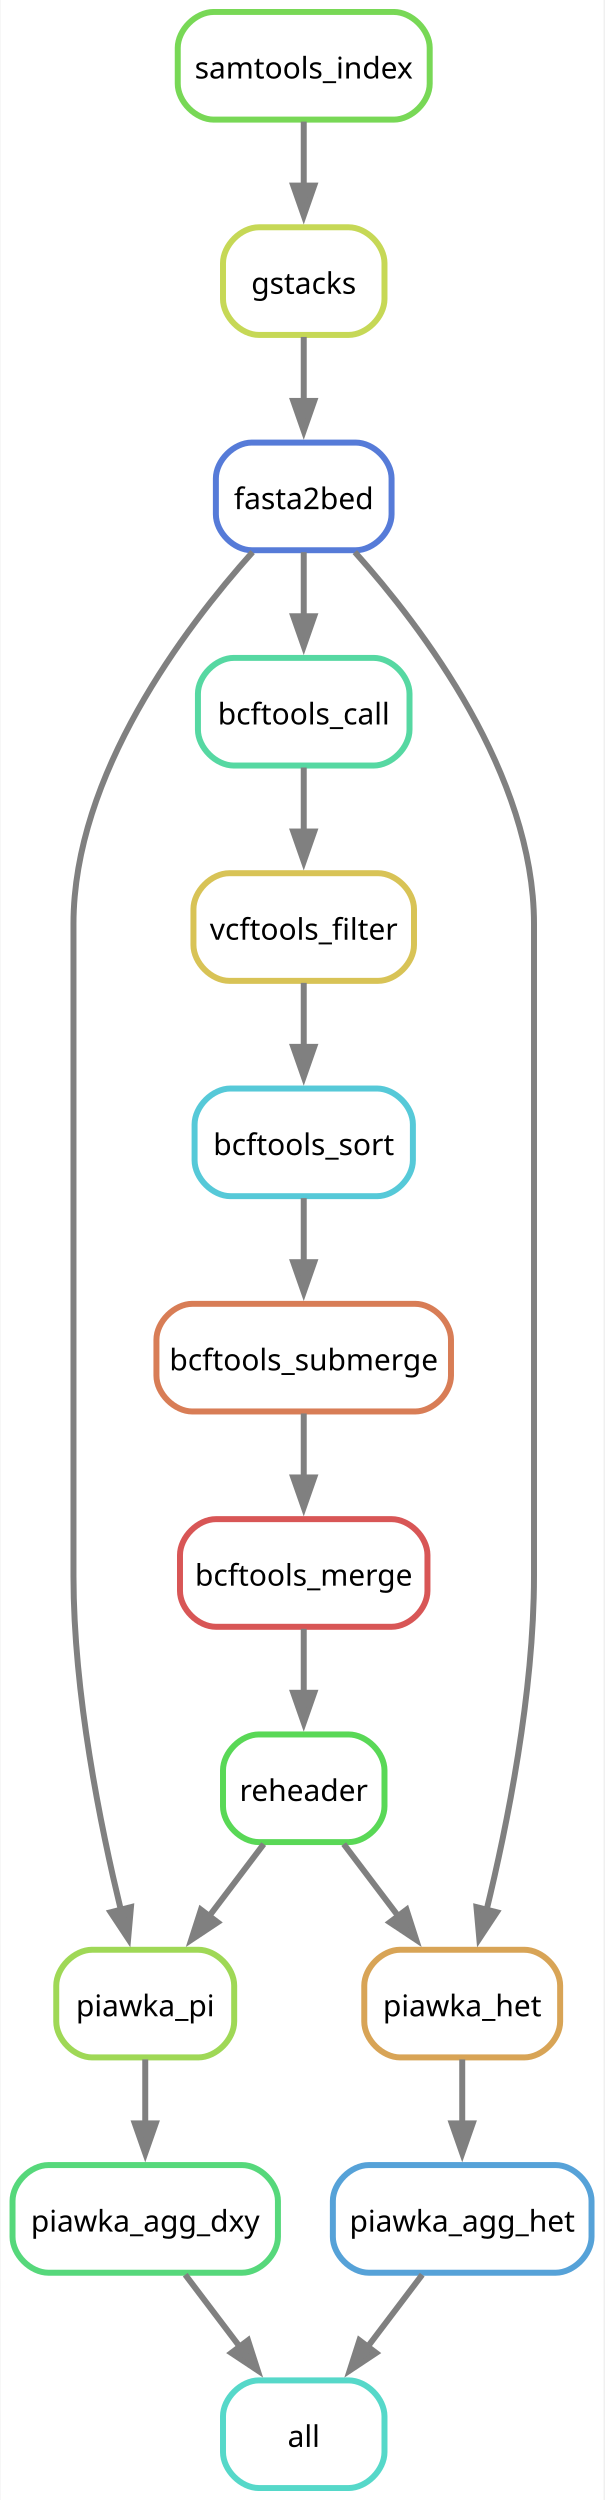
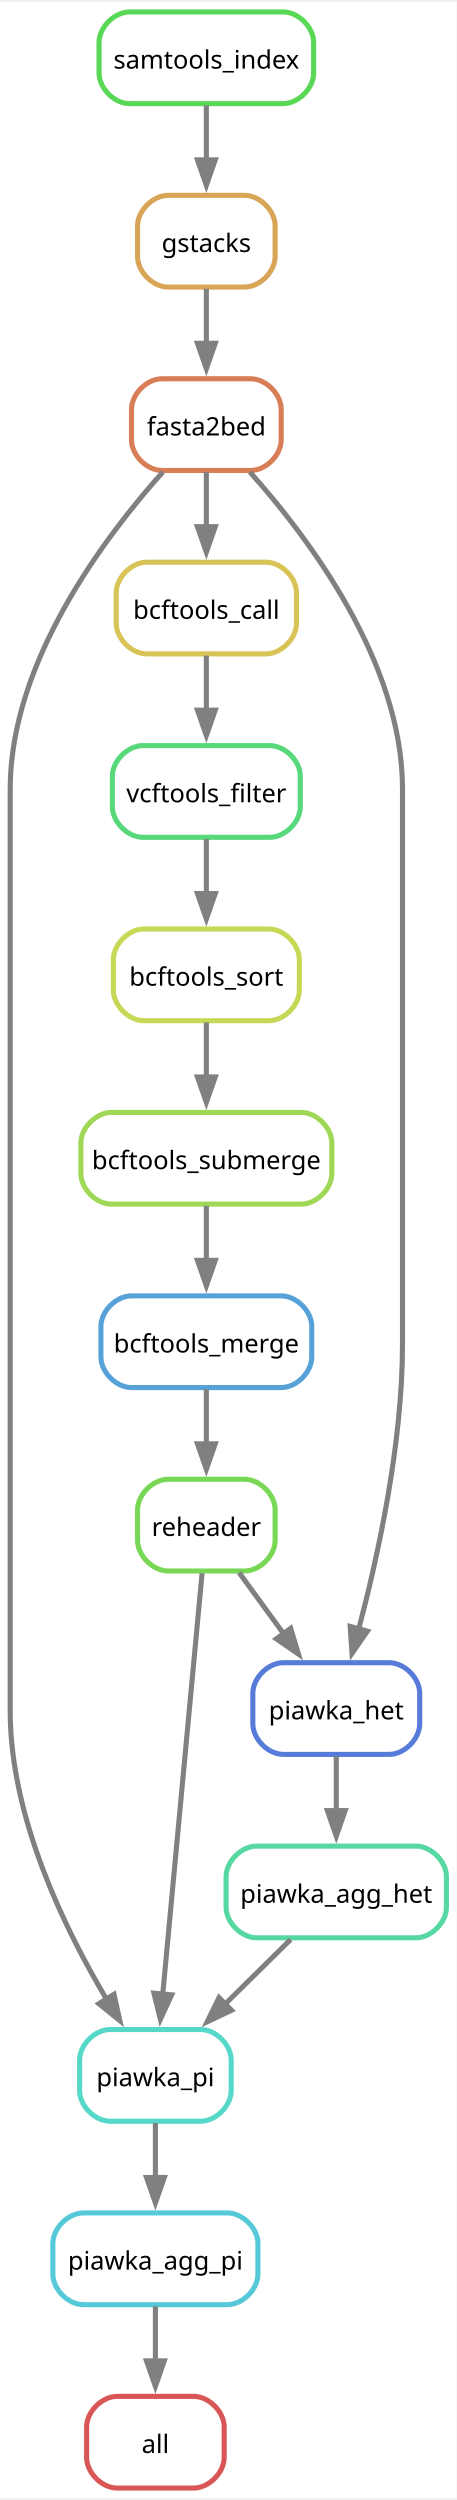
- <svg xmlns="http://www.w3.org/2000/svg" width="202pt" height="836pt" viewBox="0.00 0.00 201.62 836.00">
-   <g id="graph0" class="graph" transform="scale(1 1) rotate(0) translate(4 832)">
-     <polygon fill="white" stroke="none" points="-4,4 -4,-832 197.62,-832 197.62,4 -4,4" />
+ <svg xmlns="http://www.w3.org/2000/svg" width="179pt" height="980pt" viewBox="0.00 0.00 179.25 980.00">
+   <g id="graph0" class="graph" transform="scale(1 1) rotate(0) translate(4 976)">
+     <polygon fill="white" stroke="none" points="-4,4 -4,-976 175.25,-976 175.25,4 -4,4" />
    <g id="node1" class="node">
-       <path fill="none" stroke="#56d8c9" stroke-width="2" d="M112.38,-36C112.38,-36 82.38,-36 82.38,-36 76.38,-36 70.38,-30 70.38,-24 70.38,-24 70.38,-12 70.38,-12 70.38,-6 76.38,0 82.38,0 82.38,0 112.38,0 112.38,0 118.38,0 124.38,-6 124.38,-12 124.38,-12 124.38,-24 124.38,-24 124.38,-30 118.38,-36 112.38,-36" />
-       <text text-anchor="middle" x="97.38" y="-13.75" font-family="sans" font-size="10.00">all</text>
+       <path fill="none" stroke="#d85656" stroke-width="2" d="M72,-36C72,-36 42,-36 42,-36 36,-36 30,-30 30,-24 30,-24 30,-12 30,-12 30,-6 36,0 42,0 42,0 72,0 72,0 78,0 84,-6 84,-12 84,-12 84,-24 84,-24 84,-30 78,-36 72,-36" />
+       <text text-anchor="middle" x="57" y="-13.75" font-family="sans" font-size="10.00">all</text>
    </g>
    <g id="node2" class="node">
-       <path fill="none" stroke="#56d87b" stroke-width="2" d="M76.75,-108C76.75,-108 12,-108 12,-108 6,-108 0,-102 0,-96 0,-96 0,-84 0,-84 0,-78 6,-72 12,-72 12,-72 76.75,-72 76.75,-72 82.75,-72 88.75,-78 88.75,-84 88.75,-84 88.75,-96 88.75,-96 88.75,-102 82.75,-108 76.75,-108" />
-       <text text-anchor="middle" x="44.38" y="-85.75" font-family="sans" font-size="10.00">piawka_agg_dxy</text>
+       <path fill="none" stroke="#56c9d8" stroke-width="2" d="M85.25,-108C85.25,-108 28.75,-108 28.75,-108 22.75,-108 16.75,-102 16.75,-96 16.75,-96 16.75,-84 16.75,-84 16.75,-78 22.75,-72 28.75,-72 28.75,-72 85.25,-72 85.25,-72 91.25,-72 97.25,-78 97.25,-84 97.25,-84 97.25,-96 97.25,-96 97.25,-102 91.25,-108 85.25,-108" />
+       <text text-anchor="middle" x="57" y="-85.75" font-family="sans" font-size="10.00">piawka_agg_pi</text>
    </g>
    <g id="edge1" class="edge">
-       <path fill="none" stroke="grey" stroke-width="2" d="M57.75,-71.34C63.29,-64.01 69.86,-55.34 76.04,-47.18" />
-       <polygon fill="grey" stroke="grey" stroke-width="2" points="78.75,-49.4 81.99,-39.32 73.17,-45.18 78.75,-49.4" />
+       <path fill="none" stroke="grey" stroke-width="2" d="M57,-71.34C57,-64.75 57,-57.08 57,-49.67" />
+       <polygon fill="grey" stroke="grey" stroke-width="2" points="60.5,-49.93 57,-39.93 53.5,-49.93 60.5,-49.93" />
    </g>
    <g id="node3" class="node">
-       <path fill="none" stroke="#9fd856" stroke-width="2" d="M62.12,-180C62.12,-180 26.62,-180 26.62,-180 20.62,-180 14.62,-174 14.62,-168 14.62,-168 14.62,-156 14.62,-156 14.62,-150 20.62,-144 26.62,-144 26.62,-144 62.12,-144 62.12,-144 68.12,-144 74.12,-150 74.12,-156 74.12,-156 74.12,-168 74.12,-168 74.12,-174 68.12,-180 62.12,-180" />
-       <text text-anchor="middle" x="44.38" y="-157.75" font-family="sans" font-size="10.00">piawka_pi</text>
+       <path fill="none" stroke="#56d8c9" stroke-width="2" d="M74.75,-180C74.75,-180 39.25,-180 39.25,-180 33.25,-180 27.25,-174 27.25,-168 27.25,-168 27.25,-156 27.25,-156 27.25,-150 33.25,-144 39.25,-144 39.25,-144 74.75,-144 74.75,-144 80.75,-144 86.75,-150 86.75,-156 86.75,-156 86.75,-168 86.75,-168 86.75,-174 80.75,-180 74.75,-180" />
+       <text text-anchor="middle" x="57" y="-157.75" font-family="sans" font-size="10.00">piawka_pi</text>
+     </g>
+     <g id="edge2" class="edge">
+       <path fill="none" stroke="grey" stroke-width="2" d="M57,-143.34C57,-136.75 57,-129.08 57,-121.67" />
+       <polygon fill="grey" stroke="grey" stroke-width="2" points="60.5,-121.93 57,-111.93 53.5,-121.93 60.5,-121.93" />
+     </g>
+     <g id="node4" class="node">
+       <path fill="none" stroke="#d87d56" stroke-width="2" d="M94.38,-828C94.38,-828 59.62,-828 59.62,-828 53.62,-828 47.62,-822 47.62,-816 47.62,-816 47.62,-804 47.62,-804 47.62,-798 53.62,-792 59.62,-792 59.62,-792 94.38,-792 94.38,-792 100.38,-792 106.38,-798 106.38,-804 106.38,-804 106.38,-816 106.38,-816 106.38,-822 100.38,-828 94.38,-828" />
+       <text text-anchor="middle" x="77" y="-805.75" font-family="sans" font-size="10.00">fasta2bed</text>
+     </g>
+     <g id="edge5" class="edge">
+       <path fill="none" stroke="grey" stroke-width="2" d="M59.91,-791.39C37.23,-766.07 0,-716.92 0,-667 0,-667 0,-667 0,-305 0,-263.39 21.34,-219.54 37.9,-191.77" />
+       <polygon fill="grey" stroke="grey" stroke-width="2" points="40.75,-193.82 43.04,-183.48 34.8,-190.14 40.75,-193.82" />
+     </g>
+     <g id="node12" class="node">
+       <path fill="none" stroke="#d8c356" stroke-width="2" d="M100.38,-756C100.38,-756 53.62,-756 53.62,-756 47.62,-756 41.62,-750 41.62,-744 41.62,-744 41.62,-732 41.62,-732 41.62,-726 47.62,-720 53.62,-720 53.62,-720 100.38,-720 100.38,-720 106.38,-720 112.38,-726 112.38,-732 112.38,-732 112.38,-744 112.38,-744 112.38,-750 106.38,-756 100.38,-756" />
+       <text text-anchor="middle" x="77" y="-733.75" font-family="sans" font-size="10.00">bcftools_call</text>
+     </g>
+     <g id="edge13" class="edge">
+       <path fill="none" stroke="grey" stroke-width="2" d="M77,-791.34C77,-784.75 77,-777.08 77,-769.67" />
+       <polygon fill="grey" stroke="grey" stroke-width="2" points="80.5,-769.93 77,-759.93 73.5,-769.93 80.5,-769.93" />
+     </g>
+     <g id="node14" class="node">
+       <path fill="none" stroke="#567bd8" stroke-width="2" d="M148.75,-324C148.75,-324 107.25,-324 107.25,-324 101.25,-324 95.25,-318 95.25,-312 95.25,-312 95.25,-300 95.25,-300 95.25,-294 101.25,-288 107.25,-288 107.25,-288 148.75,-288 148.75,-288 154.75,-288 160.75,-294 160.75,-300 160.75,-300 160.75,-312 160.75,-312 160.75,-318 154.75,-324 148.75,-324" />
+       <text text-anchor="middle" x="128" y="-301.75" font-family="sans" font-size="10.00">piawka_het</text>
+     </g>
+     <g id="edge16" class="edge">
+       <path fill="none" stroke="grey" stroke-width="2" d="M94.09,-791.39C116.77,-766.07 154,-716.92 154,-667 154,-667 154,-667 154,-449 154,-409.84 144.31,-365.58 136.77,-337.04" />
+       <polygon fill="grey" stroke="grey" stroke-width="2" points="140.21,-336.38 134.19,-327.66 133.46,-338.23 140.21,-336.38" />
+     </g>
+     <g id="node5" class="node">
+       <path fill="none" stroke="#d8a456" stroke-width="2" d="M92,-900C92,-900 62,-900 62,-900 56,-900 50,-894 50,-888 50,-888 50,-876 50,-876 50,-870 56,-864 62,-864 62,-864 92,-864 92,-864 98,-864 104,-870 104,-876 104,-876 104,-888 104,-888 104,-894 98,-900 92,-900" />
+       <text text-anchor="middle" x="77" y="-877.75" font-family="sans" font-size="10.00">gstacks</text>
+     </g>
+     <g id="edge6" class="edge">
+       <path fill="none" stroke="grey" stroke-width="2" d="M77,-863.34C77,-856.75 77,-849.08 77,-841.67" />
+       <polygon fill="grey" stroke="grey" stroke-width="2" points="80.5,-841.93 77,-831.93 73.5,-841.93 80.5,-841.93" />
+     </g>
+     <g id="node6" class="node">
+       <path fill="none" stroke="#59d856" stroke-width="2" d="M107.12,-972C107.12,-972 46.88,-972 46.88,-972 40.88,-972 34.88,-966 34.88,-960 34.88,-960 34.88,-948 34.88,-948 34.88,-942 40.88,-936 46.88,-936 46.88,-936 107.12,-936 107.12,-936 113.12,-936 119.12,-942 119.12,-948 119.12,-948 119.12,-960 119.12,-960 119.12,-966 113.12,-972 107.12,-972" />
+       <text text-anchor="middle" x="77" y="-949.75" font-family="sans" font-size="10.00">samtools_index</text>
+     </g>
+     <g id="edge7" class="edge">
+       <path fill="none" stroke="grey" stroke-width="2" d="M77,-935.34C77,-928.75 77,-921.08 77,-913.67" />
+       <polygon fill="grey" stroke="grey" stroke-width="2" points="80.5,-913.93 77,-903.93 73.5,-913.93 80.5,-913.93" />
+     </g>
+     <g id="node7" class="node">
+       <path fill="none" stroke="#78d856" stroke-width="2" d="M92,-396C92,-396 62,-396 62,-396 56,-396 50,-390 50,-384 50,-384 50,-372 50,-372 50,-366 56,-360 62,-360 62,-360 92,-360 92,-360 98,-360 104,-366 104,-372 104,-372 104,-384 104,-384 104,-390 98,-396 92,-396" />
+       <text text-anchor="middle" x="77" y="-373.75" font-family="sans" font-size="10.00">reheader</text>
    </g>
    <g id="edge3" class="edge">
-       <path fill="none" stroke="grey" stroke-width="2" d="M44.38,-143.34C44.38,-136.75 44.38,-129.08 44.38,-121.67" />
-       <polygon fill="grey" stroke="grey" stroke-width="2" points="47.88,-121.93 44.38,-111.93 40.88,-121.93 47.88,-121.93" />
+       <path fill="none" stroke="grey" stroke-width="2" d="M75.33,-359.12C71.92,-322.62 64.11,-239.13 59.87,-193.74" />
+       <polygon fill="grey" stroke="grey" stroke-width="2" points="63.38,-193.62 58.96,-183.99 56.41,-194.27 63.38,-193.62" />
    </g>
-     <g id="node4" class="node">
-       <path fill="none" stroke="#567bd8" stroke-width="2" d="M114.75,-684C114.75,-684 80,-684 80,-684 74,-684 68,-678 68,-672 68,-672 68,-660 68,-660 68,-654 74,-648 80,-648 80,-648 114.75,-648 114.75,-648 120.75,-648 126.75,-654 126.75,-660 126.75,-660 126.75,-672 126.75,-672 126.75,-678 120.75,-684 114.75,-684" />
-       <text text-anchor="middle" x="97.38" y="-661.75" font-family="sans" font-size="10.00">fasta2bed</text>
+     <g id="edge15" class="edge">
+       <path fill="none" stroke="grey" stroke-width="2" d="M89.87,-359.34C95.2,-352.01 101.53,-343.34 107.47,-335.18" />
+       <polygon fill="grey" stroke="grey" stroke-width="2" points="110.11,-337.49 113.17,-327.35 104.46,-333.37 110.11,-337.49" />
    </g>
-     <g id="edge5" class="edge">
-       <path fill="none" stroke="grey" stroke-width="2" d="M80.29,-647.39C57.6,-622.07 20.38,-572.92 20.38,-523 20.38,-523 20.38,-523 20.38,-305 20.38,-265.93 29.32,-221.65 36.28,-193.08" />
-       <polygon fill="grey" stroke="grey" stroke-width="2" points="39.6,-194.26 38.66,-183.7 32.81,-192.54 39.6,-194.26" />
+     <g id="node8" class="node">
+       <path fill="none" stroke="#56a2d8" stroke-width="2" d="M106.38,-468C106.38,-468 47.62,-468 47.62,-468 41.62,-468 35.62,-462 35.62,-456 35.62,-456 35.62,-444 35.62,-444 35.62,-438 41.62,-432 47.62,-432 47.62,-432 106.38,-432 106.38,-432 112.38,-432 118.38,-438 118.38,-444 118.38,-444 118.38,-456 118.38,-456 118.38,-462 112.38,-468 106.38,-468" />
+       <text text-anchor="middle" x="77" y="-445.75" font-family="sans" font-size="10.00">bcftools_merge</text>
    </g>
-     <g id="node12" class="node">
-       <path fill="none" stroke="#56d8a2" stroke-width="2" d="M120.75,-612C120.75,-612 74,-612 74,-612 68,-612 62,-606 62,-600 62,-600 62,-588 62,-588 62,-582 68,-576 74,-576 74,-576 120.75,-576 120.75,-576 126.75,-576 132.75,-582 132.75,-588 132.75,-588 132.75,-600 132.75,-600 132.75,-606 126.75,-612 120.75,-612" />
-       <text text-anchor="middle" x="97.38" y="-589.75" font-family="sans" font-size="10.00">bcftools_call</text>
+     <g id="edge8" class="edge">
+       <path fill="none" stroke="grey" stroke-width="2" d="M77,-431.34C77,-424.75 77,-417.08 77,-409.67" />
+       <polygon fill="grey" stroke="grey" stroke-width="2" points="80.5,-409.93 77,-399.93 73.5,-409.93 80.5,-409.93" />
    </g>
-     <g id="edge13" class="edge">
-       <path fill="none" stroke="grey" stroke-width="2" d="M97.38,-647.34C97.38,-640.75 97.38,-633.08 97.38,-625.67" />
-       <polygon fill="grey" stroke="grey" stroke-width="2" points="100.88,-625.93 97.38,-615.93 93.88,-625.93 100.88,-625.93" />
+     <g id="node9" class="node">
+       <path fill="none" stroke="#9fd856" stroke-width="2" d="M114.25,-540C114.25,-540 39.75,-540 39.75,-540 33.75,-540 27.75,-534 27.75,-528 27.75,-528 27.75,-516 27.75,-516 27.75,-510 33.75,-504 39.75,-504 39.75,-504 114.25,-504 114.25,-504 120.25,-504 126.25,-510 126.25,-516 126.25,-516 126.25,-528 126.25,-528 126.25,-534 120.25,-540 114.25,-540" />
+       <text text-anchor="middle" x="77" y="-517.75" font-family="sans" font-size="10.00">bcftools_submerge</text>
    </g>
-     <g id="node14" class="node">
-       <path fill="none" stroke="#d8a456" stroke-width="2" d="M171.12,-180C171.12,-180 129.62,-180 129.62,-180 123.62,-180 117.62,-174 117.62,-168 117.62,-168 117.62,-156 117.62,-156 117.62,-150 123.62,-144 129.62,-144 129.62,-144 171.12,-144 171.12,-144 177.12,-144 183.12,-150 183.12,-156 183.12,-156 183.12,-168 183.12,-168 183.12,-174 177.12,-180 171.12,-180" />
-       <text text-anchor="middle" x="150.38" y="-157.75" font-family="sans" font-size="10.00">piawka_het</text>
+     <g id="edge9" class="edge">
+       <path fill="none" stroke="grey" stroke-width="2" d="M77,-503.34C77,-496.75 77,-489.08 77,-481.67" />
+       <polygon fill="grey" stroke="grey" stroke-width="2" points="80.5,-481.93 77,-471.93 73.5,-481.93 80.5,-481.93" />
    </g>
-     <g id="edge16" class="edge">
-       <path fill="none" stroke="grey" stroke-width="2" d="M114.46,-647.39C137.15,-622.07 174.38,-572.92 174.38,-523 174.38,-523 174.38,-523 174.38,-305 174.38,-265.93 165.43,-221.65 158.47,-193.08" />
-       <polygon fill="grey" stroke="grey" stroke-width="2" points="161.94,-192.54 156.09,-183.7 155.15,-194.26 161.94,-192.54" />
+     <g id="node10" class="node">
+       <path fill="none" stroke="#c6d856" stroke-width="2" d="M101.5,-612C101.5,-612 52.5,-612 52.5,-612 46.5,-612 40.5,-606 40.5,-600 40.5,-600 40.5,-588 40.5,-588 40.5,-582 46.5,-576 52.5,-576 52.5,-576 101.5,-576 101.5,-576 107.5,-576 113.5,-582 113.5,-588 113.5,-588 113.5,-600 113.5,-600 113.5,-606 107.5,-612 101.5,-612" />
+       <text text-anchor="middle" x="77" y="-589.75" font-family="sans" font-size="10.00">bcftools_sort</text>
    </g>
-     <g id="node5" class="node">
-       <path fill="none" stroke="#c6d856" stroke-width="2" d="M112.38,-756C112.38,-756 82.38,-756 82.38,-756 76.38,-756 70.38,-750 70.38,-744 70.38,-744 70.38,-732 70.38,-732 70.38,-726 76.38,-720 82.38,-720 82.38,-720 112.38,-720 112.38,-720 118.38,-720 124.38,-726 124.38,-732 124.38,-732 124.38,-744 124.38,-744 124.38,-750 118.38,-756 112.38,-756" />
-       <text text-anchor="middle" x="97.38" y="-733.75" font-family="sans" font-size="10.00">gstacks</text>
+     <g id="edge10" class="edge">
+       <path fill="none" stroke="grey" stroke-width="2" d="M77,-575.34C77,-568.75 77,-561.08 77,-553.67" />
+       <polygon fill="grey" stroke="grey" stroke-width="2" points="80.5,-553.93 77,-543.93 73.5,-553.93 80.5,-553.93" />
    </g>
-     <g id="edge6" class="edge">
-       <path fill="none" stroke="grey" stroke-width="2" d="M97.38,-719.34C97.38,-712.75 97.38,-705.08 97.38,-697.67" />
-       <polygon fill="grey" stroke="grey" stroke-width="2" points="100.88,-697.93 97.38,-687.93 93.88,-697.93 100.88,-697.93" />
+     <g id="node11" class="node">
+       <path fill="none" stroke="#56d87b" stroke-width="2" d="M101.88,-684C101.88,-684 52.12,-684 52.12,-684 46.12,-684 40.12,-678 40.12,-672 40.12,-672 40.12,-660 40.12,-660 40.12,-654 46.12,-648 52.12,-648 52.12,-648 101.88,-648 101.88,-648 107.88,-648 113.88,-654 113.88,-660 113.88,-660 113.88,-672 113.88,-672 113.88,-678 107.88,-684 101.88,-684" />
+       <text text-anchor="middle" x="77" y="-661.75" font-family="sans" font-size="10.00">vcftools_filter</text>
    </g>
-     <g id="node6" class="node">
-       <path fill="none" stroke="#78d856" stroke-width="2" d="M127.5,-828C127.5,-828 67.25,-828 67.25,-828 61.25,-828 55.25,-822 55.25,-816 55.25,-816 55.25,-804 55.25,-804 55.25,-798 61.25,-792 67.25,-792 67.25,-792 127.5,-792 127.5,-792 133.5,-792 139.5,-798 139.5,-804 139.5,-804 139.5,-816 139.5,-816 139.5,-822 133.5,-828 127.5,-828" />
-       <text text-anchor="middle" x="97.38" y="-805.75" font-family="sans" font-size="10.00">samtools_index</text>
+     <g id="edge11" class="edge">
+       <path fill="none" stroke="grey" stroke-width="2" d="M77,-647.34C77,-640.75 77,-633.08 77,-625.67" />
+       <polygon fill="grey" stroke="grey" stroke-width="2" points="80.5,-625.93 77,-615.93 73.5,-625.93 80.5,-625.93" />
    </g>
-     <g id="edge7" class="edge">
-       <path fill="none" stroke="grey" stroke-width="2" d="M97.38,-791.34C97.38,-784.75 97.38,-777.08 97.38,-769.67" />
-       <polygon fill="grey" stroke="grey" stroke-width="2" points="100.88,-769.93 97.38,-759.93 93.88,-769.93 100.88,-769.93" />
+     <g id="edge12" class="edge">
+       <path fill="none" stroke="grey" stroke-width="2" d="M77,-719.34C77,-712.75 77,-705.08 77,-697.67" />
+       <polygon fill="grey" stroke="grey" stroke-width="2" points="80.5,-697.93 77,-687.93 73.5,-697.93 80.5,-697.93" />
    </g>
-     <g id="node7" class="node">
-       <path fill="none" stroke="#59d856" stroke-width="2" d="M112.38,-252C112.38,-252 82.38,-252 82.38,-252 76.38,-252 70.38,-246 70.38,-240 70.38,-240 70.38,-228 70.38,-228 70.38,-222 76.38,-216 82.38,-216 82.38,-216 112.38,-216 112.38,-216 118.38,-216 124.38,-222 124.38,-228 124.38,-228 124.38,-240 124.38,-240 124.38,-246 118.38,-252 112.38,-252" />
-       <text text-anchor="middle" x="97.38" y="-229.75" font-family="sans" font-size="10.00">reheader</text>
+     <g id="node13" class="node">
+       <path fill="none" stroke="#56d8a2" stroke-width="2" d="M159.25,-252C159.25,-252 96.75,-252 96.75,-252 90.75,-252 84.75,-246 84.75,-240 84.75,-240 84.75,-228 84.75,-228 84.75,-222 90.75,-216 96.75,-216 96.75,-216 159.25,-216 159.25,-216 165.25,-216 171.25,-222 171.25,-228 171.25,-228 171.25,-240 171.25,-240 171.25,-246 165.25,-252 159.25,-252" />
+       <text text-anchor="middle" x="128" y="-229.75" font-family="sans" font-size="10.00">piawka_agg_het</text>
    </g>
    <g id="edge4" class="edge">
-       <path fill="none" stroke="grey" stroke-width="2" d="M84,-215.34C78.46,-208.01 71.89,-199.34 65.71,-191.18" />
-       <polygon fill="grey" stroke="grey" stroke-width="2" points="68.58,-189.18 59.76,-183.32 63,-193.4 68.58,-189.18" />
-     </g>
-     <g id="edge15" class="edge">
-       <path fill="none" stroke="grey" stroke-width="2" d="M110.75,-215.34C116.29,-208.01 122.86,-199.34 129.04,-191.18" />
-       <polygon fill="grey" stroke="grey" stroke-width="2" points="131.75,-193.4 134.99,-183.32 126.17,-189.18 131.75,-193.4" />
-     </g>
-     <g id="node8" class="node">
-       <path fill="none" stroke="#d85656" stroke-width="2" d="M126.75,-324C126.75,-324 68,-324 68,-324 62,-324 56,-318 56,-312 56,-312 56,-300 56,-300 56,-294 62,-288 68,-288 68,-288 126.75,-288 126.75,-288 132.75,-288 138.75,-294 138.75,-300 138.75,-300 138.75,-312 138.75,-312 138.75,-318 132.75,-324 126.75,-324" />
-       <text text-anchor="middle" x="97.38" y="-301.75" font-family="sans" font-size="10.00">bcftools_merge</text>
-     </g>
-     <g id="edge8" class="edge">
-       <path fill="none" stroke="grey" stroke-width="2" d="M97.38,-287.34C97.38,-280.75 97.38,-273.08 97.38,-265.67" />
-       <polygon fill="grey" stroke="grey" stroke-width="2" points="100.88,-265.93 97.38,-255.93 93.88,-265.93 100.88,-265.93" />
-     </g>
-     <g id="node9" class="node">
-       <path fill="none" stroke="#d87d56" stroke-width="2" d="M134.62,-396C134.62,-396 60.12,-396 60.12,-396 54.12,-396 48.12,-390 48.12,-384 48.12,-384 48.12,-372 48.12,-372 48.12,-366 54.12,-360 60.12,-360 60.12,-360 134.62,-360 134.62,-360 140.62,-360 146.62,-366 146.62,-372 146.62,-372 146.62,-384 146.62,-384 146.62,-390 140.62,-396 134.62,-396" />
-       <text text-anchor="middle" x="97.38" y="-373.75" font-family="sans" font-size="10.00">bcftools_submerge</text>
-     </g>
-     <g id="edge9" class="edge">
-       <path fill="none" stroke="grey" stroke-width="2" d="M97.38,-359.34C97.38,-352.75 97.38,-345.08 97.38,-337.67" />
-       <polygon fill="grey" stroke="grey" stroke-width="2" points="100.88,-337.93 97.38,-327.93 93.88,-337.93 100.88,-337.93" />
-     </g>
-     <g id="node10" class="node">
-       <path fill="none" stroke="#56c9d8" stroke-width="2" d="M121.88,-468C121.88,-468 72.88,-468 72.88,-468 66.88,-468 60.88,-462 60.88,-456 60.88,-456 60.88,-444 60.88,-444 60.88,-438 66.88,-432 72.88,-432 72.88,-432 121.88,-432 121.88,-432 127.88,-432 133.88,-438 133.88,-444 133.88,-444 133.88,-456 133.88,-456 133.88,-462 127.88,-468 121.88,-468" />
-       <text text-anchor="middle" x="97.38" y="-445.75" font-family="sans" font-size="10.00">bcftools_sort</text>
-     </g>
-     <g id="edge10" class="edge">
-       <path fill="none" stroke="grey" stroke-width="2" d="M97.38,-431.34C97.38,-424.75 97.38,-417.08 97.38,-409.67" />
-       <polygon fill="grey" stroke="grey" stroke-width="2" points="100.88,-409.93 97.38,-399.93 93.88,-409.93 100.88,-409.93" />
-     </g>
-     <g id="node11" class="node">
-       <path fill="none" stroke="#d8c356" stroke-width="2" d="M122.25,-540C122.25,-540 72.5,-540 72.5,-540 66.5,-540 60.5,-534 60.5,-528 60.5,-528 60.5,-516 60.5,-516 60.5,-510 66.5,-504 72.5,-504 72.5,-504 122.25,-504 122.25,-504 128.25,-504 134.25,-510 134.25,-516 134.25,-516 134.25,-528 134.25,-528 134.25,-534 128.25,-540 122.25,-540" />
-       <text text-anchor="middle" x="97.38" y="-517.75" font-family="sans" font-size="10.00">vcftools_filter</text>
-     </g>
-     <g id="edge11" class="edge">
-       <path fill="none" stroke="grey" stroke-width="2" d="M97.38,-503.34C97.38,-496.75 97.38,-489.08 97.38,-481.67" />
-       <polygon fill="grey" stroke="grey" stroke-width="2" points="100.88,-481.93 97.38,-471.93 93.88,-481.93 100.88,-481.93" />
-     </g>
-     <g id="edge12" class="edge">
-       <path fill="none" stroke="grey" stroke-width="2" d="M97.38,-575.34C97.38,-568.75 97.38,-561.08 97.38,-553.67" />
-       <polygon fill="grey" stroke="grey" stroke-width="2" points="100.88,-553.93 97.38,-543.93 93.88,-553.93 100.88,-553.93" />
-     </g>
-     <g id="node13" class="node">
-       <path fill="none" stroke="#56a2d8" stroke-width="2" d="M181.62,-108C181.62,-108 119.12,-108 119.12,-108 113.12,-108 107.12,-102 107.12,-96 107.12,-96 107.12,-84 107.12,-84 107.12,-78 113.12,-72 119.12,-72 119.12,-72 181.62,-72 181.62,-72 187.62,-72 193.62,-78 193.62,-84 193.62,-84 193.62,-96 193.62,-96 193.62,-102 187.62,-108 181.62,-108" />
-       <text text-anchor="middle" x="150.38" y="-85.75" font-family="sans" font-size="10.00">piawka_agg_het</text>
-     </g>
-     <g id="edge2" class="edge">
-       <path fill="none" stroke="grey" stroke-width="2" d="M137,-71.34C131.46,-64.01 124.89,-55.34 118.71,-47.18" />
-       <polygon fill="grey" stroke="grey" stroke-width="2" points="121.58,-45.18 112.76,-39.32 116,-49.4 121.58,-45.18" />
+       <path fill="none" stroke="grey" stroke-width="2" d="M110.08,-215.34C102.24,-207.6 92.86,-198.36 84.19,-189.81" />
+       <polygon fill="grey" stroke="grey" stroke-width="2" points="86.89,-187.56 77.31,-183.03 81.98,-192.54 86.89,-187.56" />
    </g>
    <g id="edge14" class="edge">
-       <path fill="none" stroke="grey" stroke-width="2" d="M150.38,-143.34C150.38,-136.75 150.38,-129.08 150.38,-121.67" />
-       <polygon fill="grey" stroke="grey" stroke-width="2" points="153.88,-121.93 150.38,-111.93 146.88,-121.93 153.88,-121.93" />
+       <path fill="none" stroke="grey" stroke-width="2" d="M128,-287.34C128,-280.75 128,-273.08 128,-265.67" />
+       <polygon fill="grey" stroke="grey" stroke-width="2" points="131.5,-265.93 128,-255.93 124.5,-265.93 131.5,-265.93" />
    </g>
  </g>
</svg>
